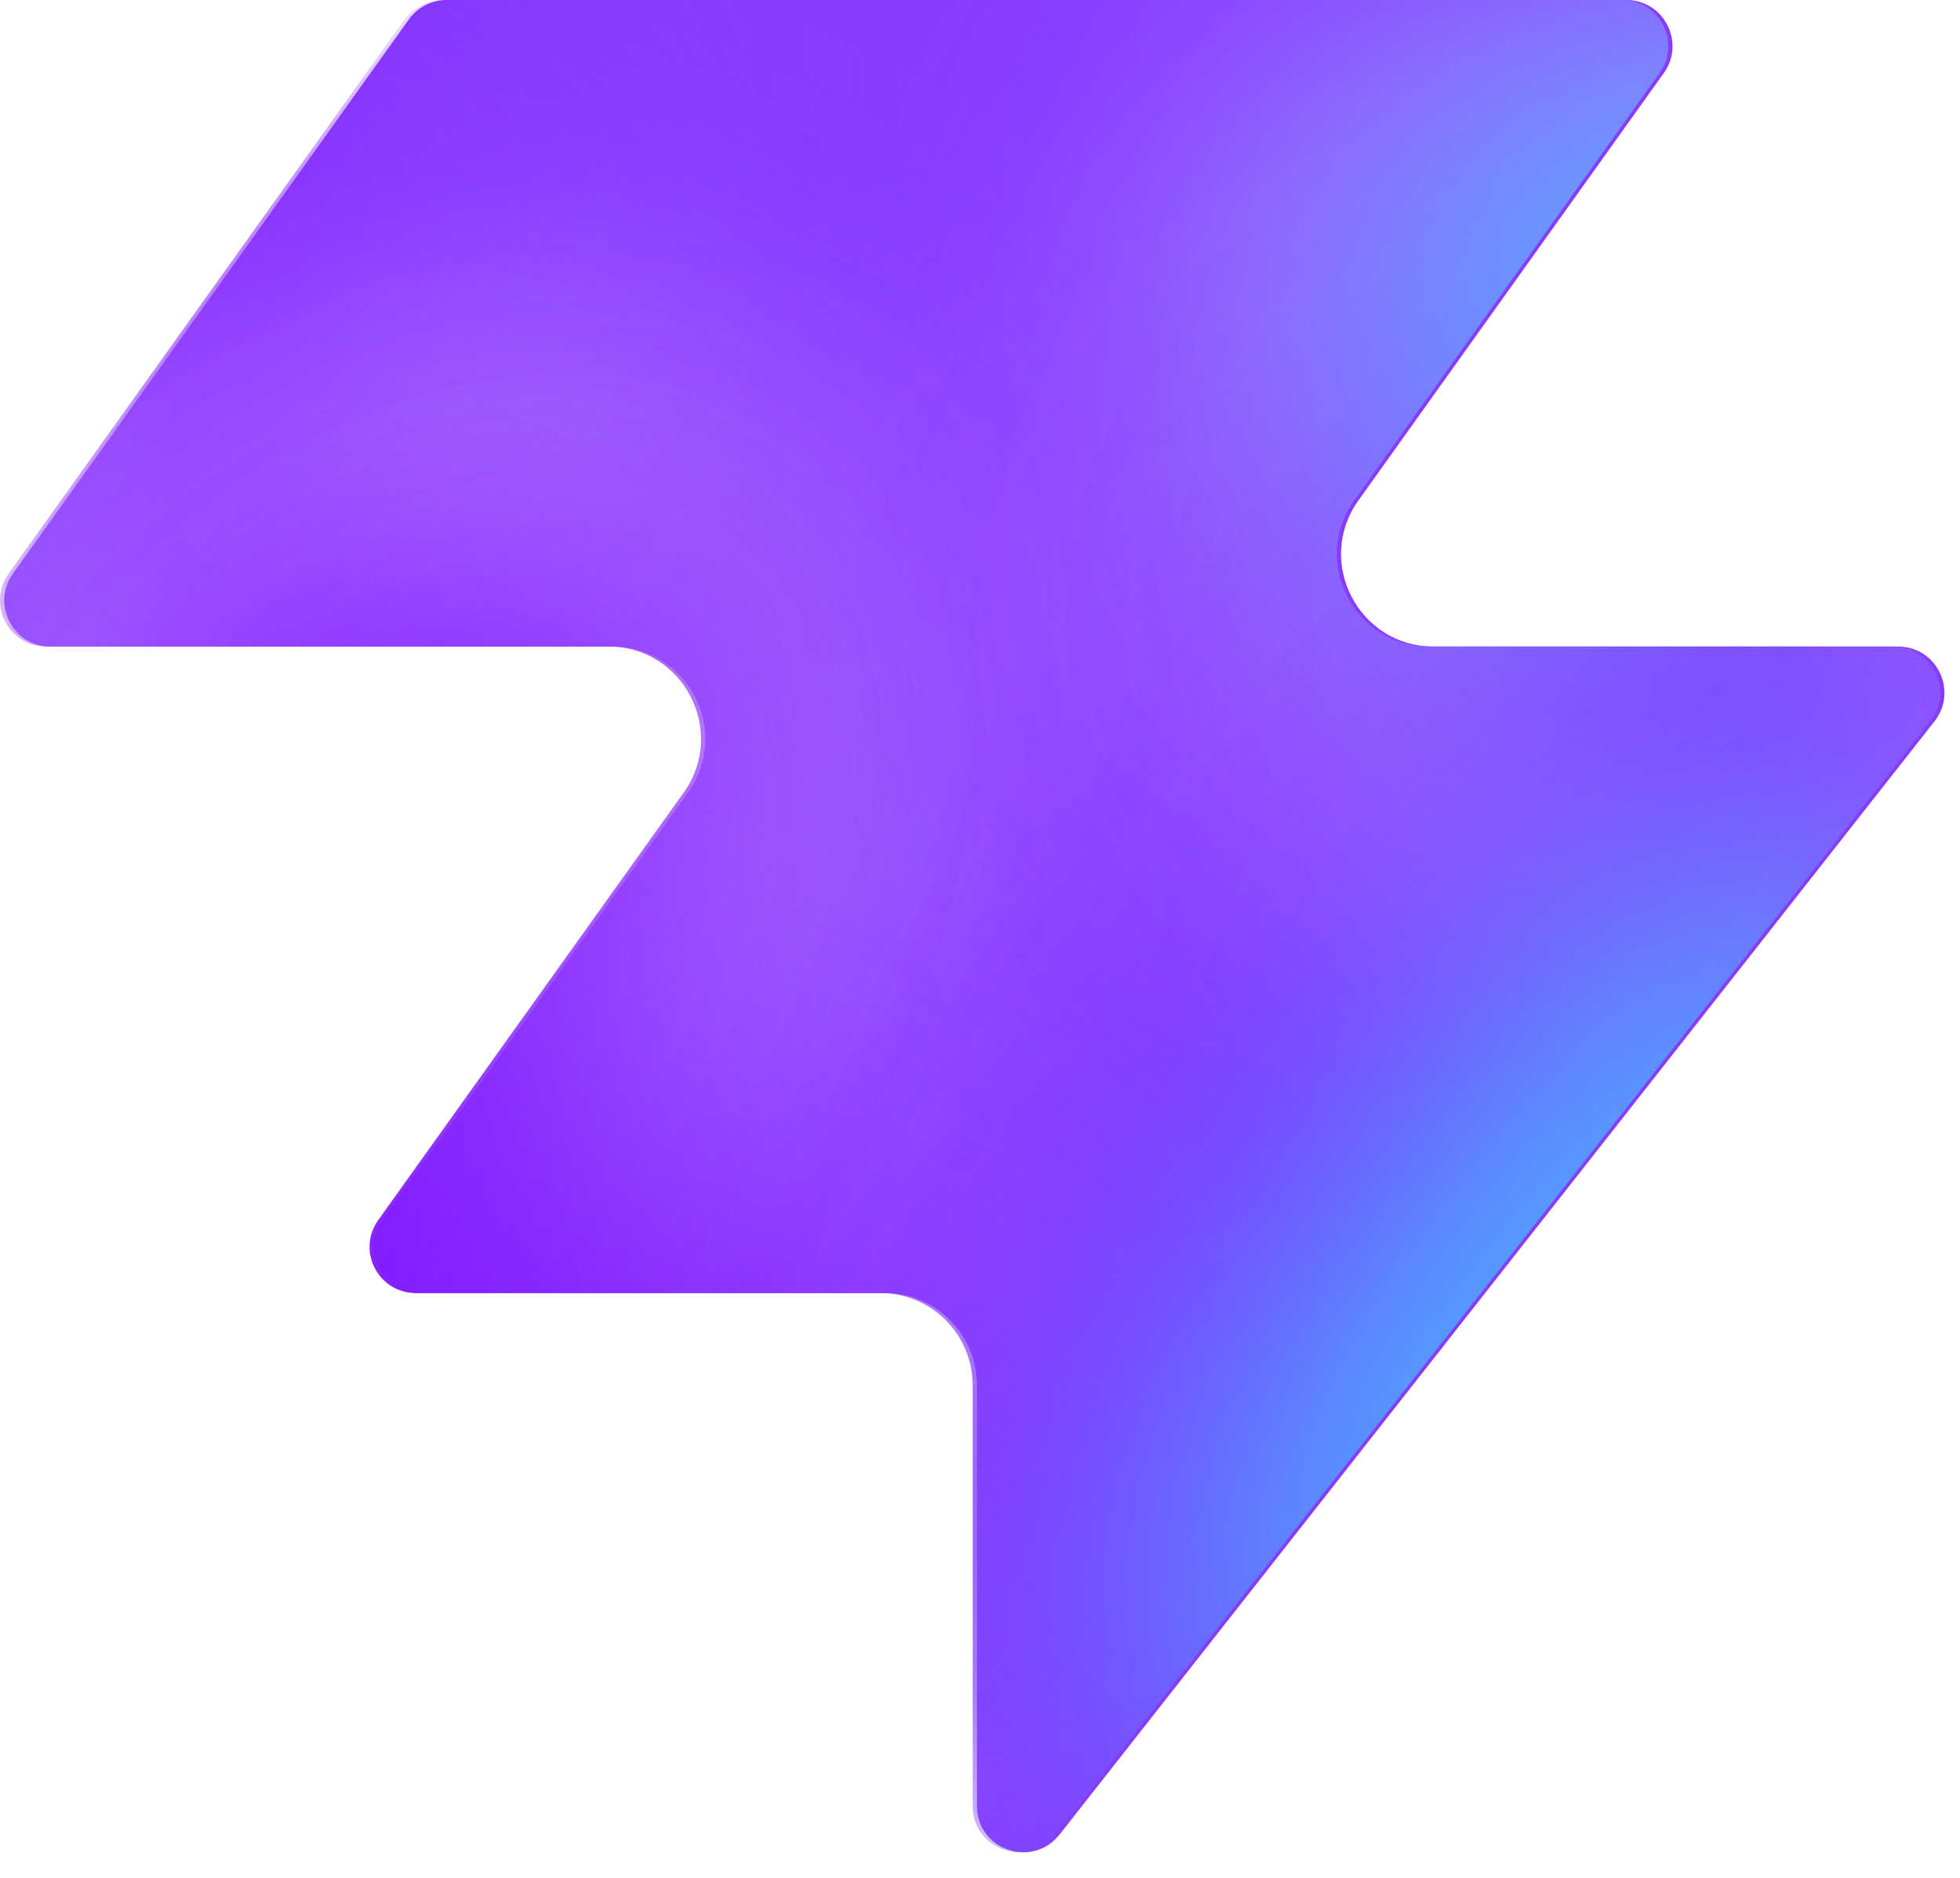
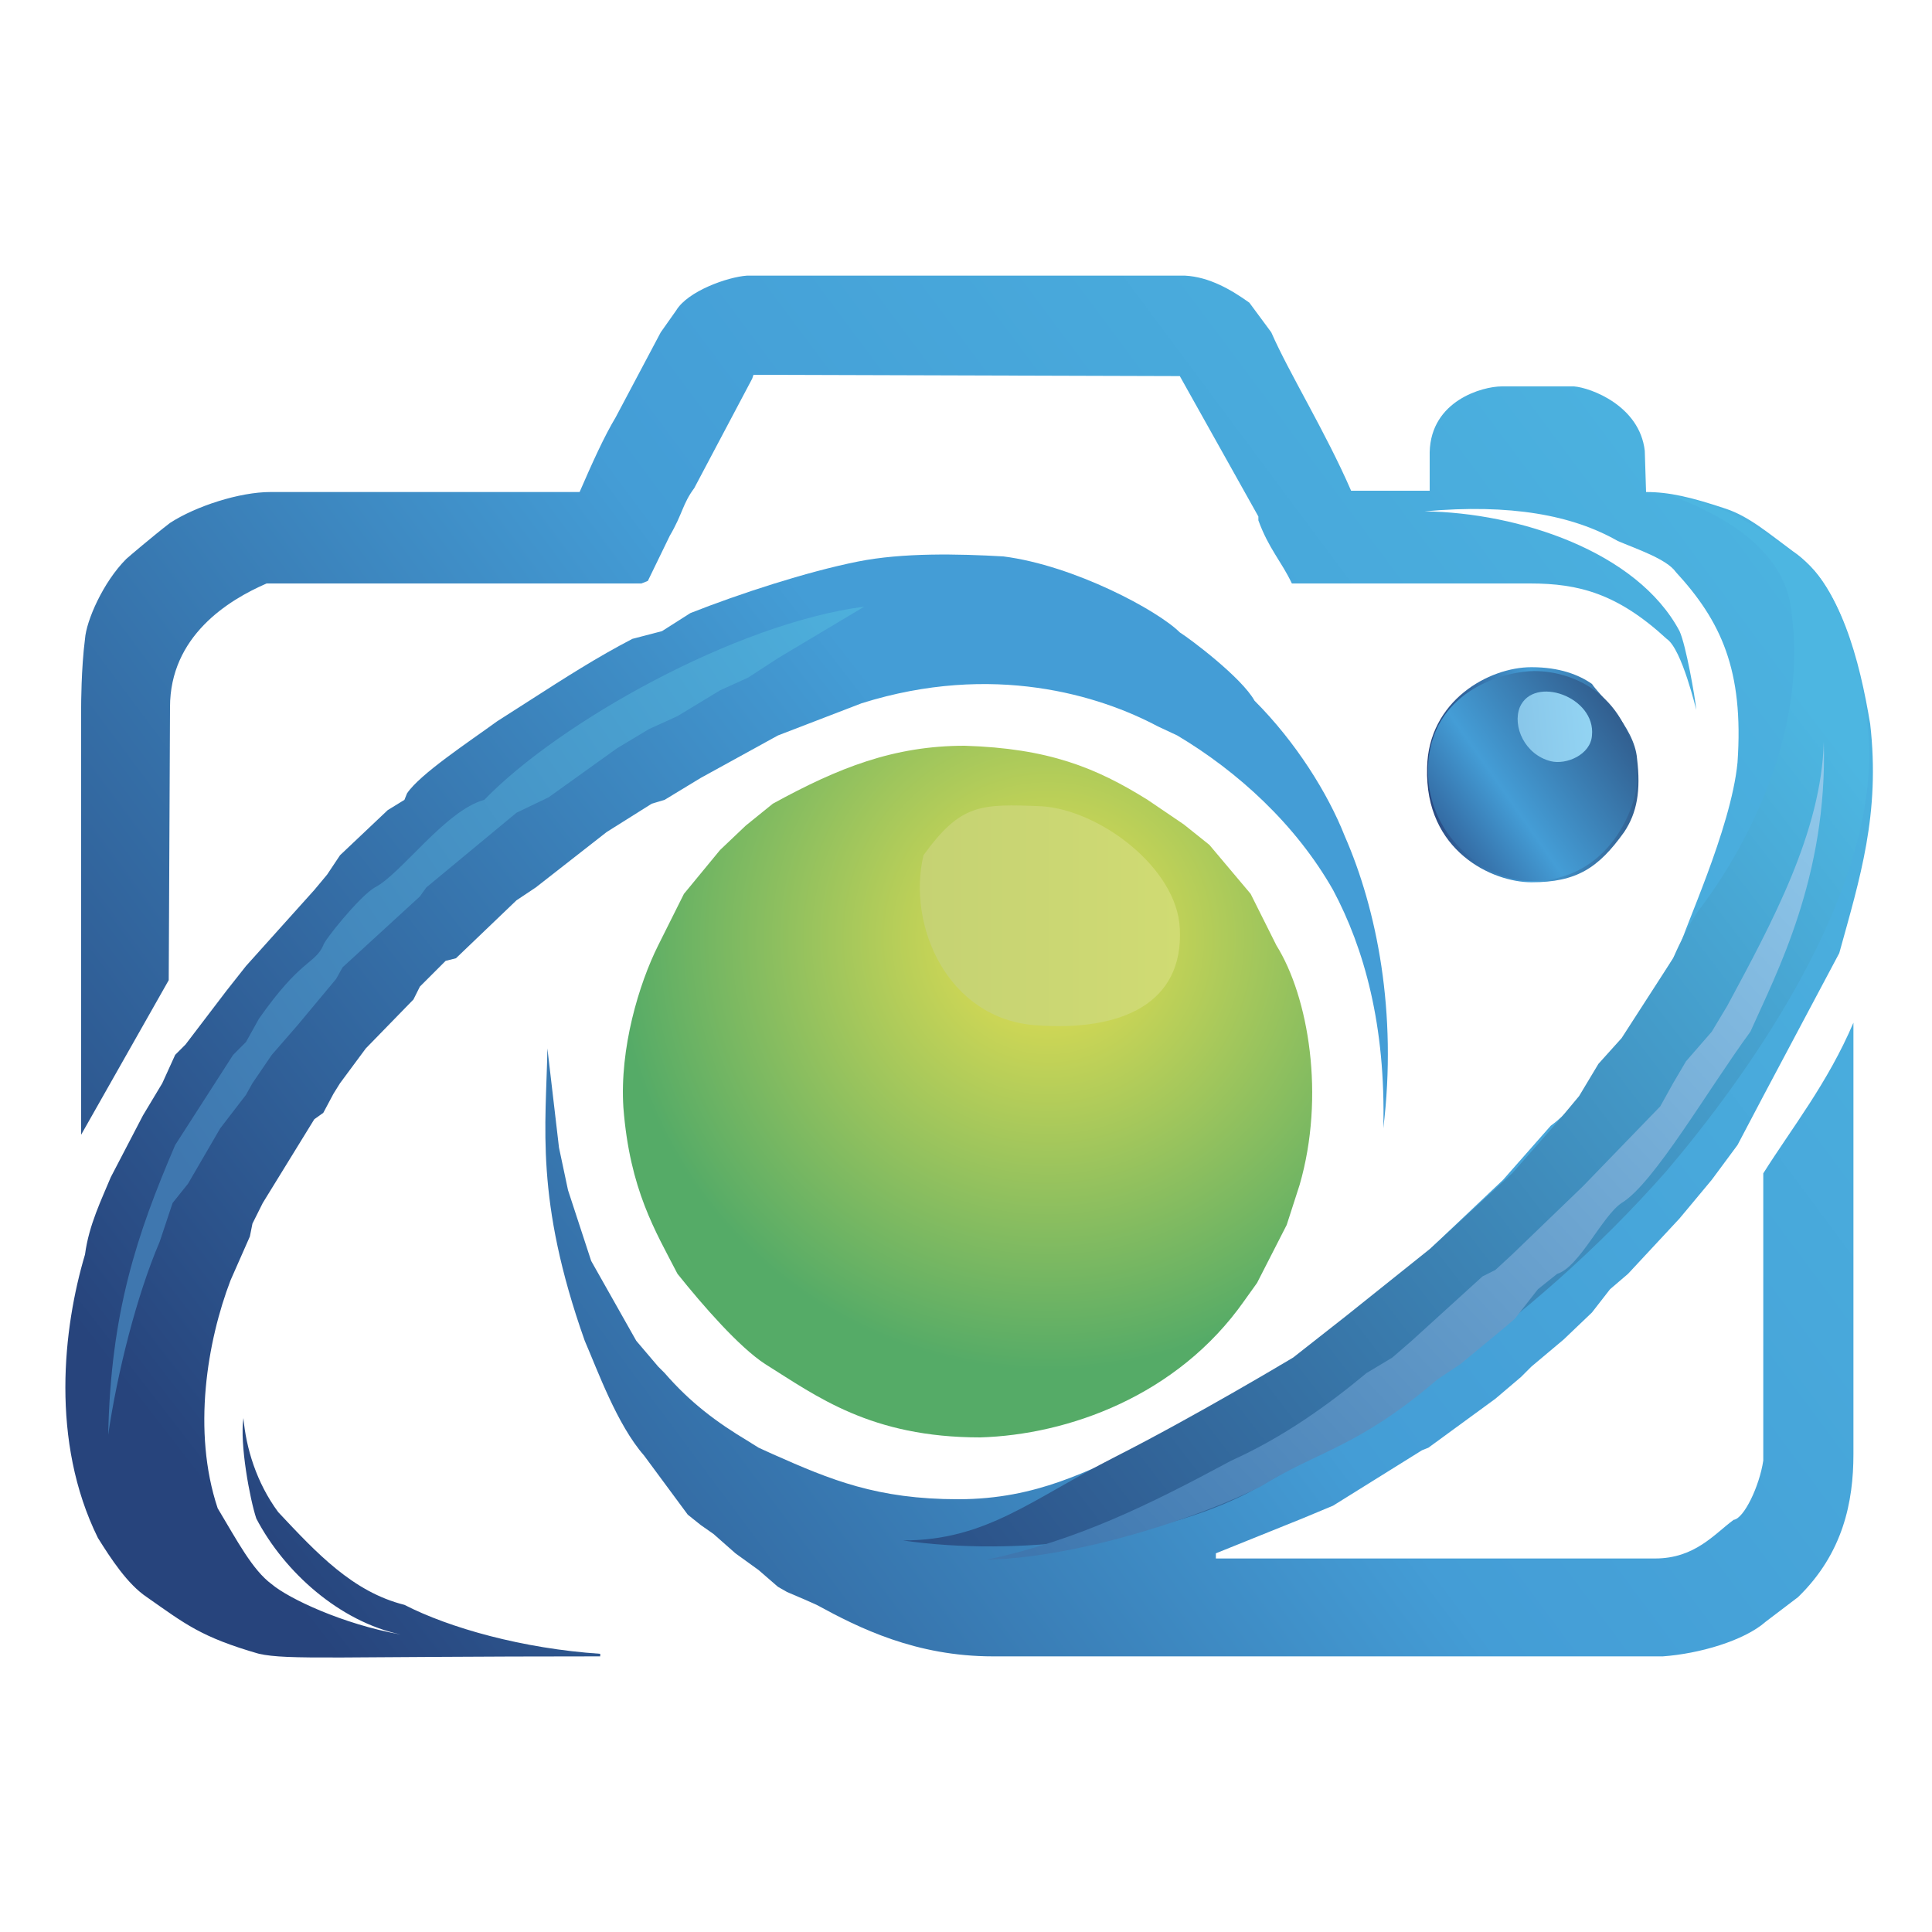
- <svg xmlns="http://www.w3.org/2000/svg" width="48" height="46" fill="none" viewBox="0 0 48 46">
-   <path fill="#863bff" d="M25.946 44.938c-.664.845-2.021.375-2.021-.698V33.937a2.26 2.26 0 0 0-2.262-2.262H10.287c-.92 0-1.456-1.04-.92-1.788l7.48-10.471c1.07-1.497 0-3.578-1.842-3.578H1.237c-.92 0-1.456-1.04-.92-1.788L10.013.474c.214-.297.556-.474.92-.474h28.894c.92 0 1.456 1.04.92 1.788l-7.48 10.471c-1.07 1.498 0 3.579 1.842 3.579h11.377c.943 0 1.473 1.088.89 1.83L25.947 44.94z" style="fill:#863bff;fill:color(display-p3 .525 .23 1);fill-opacity:1" />
-   <mask id="a" width="48" height="46" x="0" y="0" maskUnits="userSpaceOnUse" style="mask-type:alpha">
-     <path fill="#000" d="M25.842 44.938c-.664.844-2.021.375-2.021-.698V33.937a2.26 2.26 0 0 0-2.262-2.262H10.183c-.92 0-1.456-1.04-.92-1.788l7.48-10.471c1.07-1.498 0-3.579-1.842-3.579H1.133c-.92 0-1.456-1.04-.92-1.787L9.91.473c.214-.297.556-.474.92-.474h28.894c.92 0 1.456 1.04.92 1.788l-7.48 10.471c-1.07 1.498 0 3.578 1.842 3.578h11.377c.943 0 1.473 1.088.89 1.832L25.843 44.94z" style="fill:#000;fill-opacity:1" />
-   </mask>
-   <g mask="url(#a)">
-     <g filter="url(#b)">
-       <ellipse cx="5.508" cy="14.704" fill="#ede6ff" rx="5.508" ry="14.704" style="fill:#ede6ff;fill:color(display-p3 .927 .903 1);fill-opacity:1" transform="matrix(.00324 1 1 -.00324 -4.47 31.516)" />
-     </g>
-     <g filter="url(#c)">
-       <ellipse cx="10.399" cy="29.851" fill="#ede6ff" rx="10.399" ry="29.851" style="fill:#ede6ff;fill:color(display-p3 .927 .903 1);fill-opacity:1" transform="matrix(.00324 1 1 -.00324 -39.328 7.883)" />
-     </g>
-     <g filter="url(#d)">
-       <ellipse cx="5.508" cy="30.487" fill="#7e14ff" rx="5.508" ry="30.487" style="fill:#7e14ff;fill:color(display-p3 .492 .077 1);fill-opacity:1" transform="rotate(89.814 -25.913 -14.639)scale(1 -1)" />
-     </g>
-     <g filter="url(#e)">
-       <ellipse cx="5.508" cy="30.599" fill="#7e14ff" rx="5.508" ry="30.599" style="fill:#7e14ff;fill:color(display-p3 .492 .077 1);fill-opacity:1" transform="rotate(89.814 -32.644 -3.334)scale(1 -1)" />
-     </g>
-     <g filter="url(#f)">
-       <ellipse cx="5.508" cy="30.599" fill="#7e14ff" rx="5.508" ry="30.599" style="fill:#7e14ff;fill:color(display-p3 .492 .077 1);fill-opacity:1" transform="matrix(.00324 1 1 -.00324 -34.34 30.47)" />
-     </g>
-     <g filter="url(#g)">
-       <ellipse cx="14.072" cy="22.078" fill="#ede6ff" rx="14.072" ry="22.078" style="fill:#ede6ff;fill:color(display-p3 .927 .903 1);fill-opacity:1" transform="rotate(93.35 24.506 48.493)scale(-1 1)" />
-     </g>
-     <g filter="url(#h)">
-       <ellipse cx="3.47" cy="21.501" fill="#7e14ff" rx="3.47" ry="21.501" style="fill:#7e14ff;fill:color(display-p3 .492 .077 1);fill-opacity:1" transform="rotate(89.009 28.708 47.59)scale(-1 1)" />
-     </g>
-     <g filter="url(#i)">
-       <ellipse cx="3.47" cy="21.501" fill="#7e14ff" rx="3.47" ry="21.501" style="fill:#7e14ff;fill:color(display-p3 .492 .077 1);fill-opacity:1" transform="rotate(89.009 28.708 47.59)scale(-1 1)" />
-     </g>
-     <g filter="url(#j)">
-       <ellipse cx=".387" cy="8.972" fill="#7e14ff" rx="4.407" ry="29.108" style="fill:#7e14ff;fill:color(display-p3 .492 .077 1);fill-opacity:1" transform="rotate(39.51 .387 8.972)" />
-     </g>
-     <g filter="url(#k)">
-       <ellipse cx="47.523" cy="-6.092" fill="#7e14ff" rx="4.407" ry="29.108" style="fill:#7e14ff;fill:color(display-p3 .492 .077 1);fill-opacity:1" transform="rotate(37.892 47.523 -6.092)" />
-     </g>
-     <g filter="url(#l)">
-       <ellipse cx="41.412" cy="6.333" fill="#47bfff" rx="5.971" ry="9.665" style="fill:#47bfff;fill:color(display-p3 .28 .748 1);fill-opacity:1" transform="rotate(37.892 41.412 6.333)" />
-     </g>
-     <g filter="url(#m)">
-       <ellipse cx="-1.879" cy="38.332" fill="#7e14ff" rx="4.407" ry="29.108" style="fill:#7e14ff;fill:color(display-p3 .492 .077 1);fill-opacity:1" transform="rotate(37.892 -1.88 38.332)" />
-     </g>
-     <g filter="url(#n)">
-       <ellipse cx="-1.879" cy="38.332" fill="#7e14ff" rx="4.407" ry="29.108" style="fill:#7e14ff;fill:color(display-p3 .492 .077 1);fill-opacity:1" transform="rotate(37.892 -1.88 38.332)" />
-     </g>
-     <g filter="url(#o)">
-       <ellipse cx="35.651" cy="29.907" fill="#7e14ff" rx="4.407" ry="29.108" style="fill:#7e14ff;fill:color(display-p3 .492 .077 1);fill-opacity:1" transform="rotate(37.892 35.651 29.907)" />
-     </g>
-     <g filter="url(#p)">
-       <ellipse cx="38.418" cy="32.4" fill="#47bfff" rx="5.971" ry="15.297" style="fill:#47bfff;fill:color(display-p3 .28 .748 1);fill-opacity:1" transform="rotate(37.892 38.418 32.4)" />
-     </g>
-   </g>
-   <defs>
-     <filter id="b" width="60.045" height="41.654" x="-19.77" y="16.149" color-interpolation-filters="sRGB" filterUnits="userSpaceOnUse">
-       <feFlood flood-opacity="0" result="BackgroundImageFix" />
-       <feBlend in="SourceGraphic" in2="BackgroundImageFix" result="shape" />
-       <feGaussianBlur result="effect1_foregroundBlur_2002_17158" stdDeviation="7.659" />
-     </filter>
-     <filter id="c" width="90.34" height="51.437" x="-54.613" y="-7.533" color-interpolation-filters="sRGB" filterUnits="userSpaceOnUse">
-       <feFlood flood-opacity="0" result="BackgroundImageFix" />
-       <feBlend in="SourceGraphic" in2="BackgroundImageFix" result="shape" />
-       <feGaussianBlur result="effect1_foregroundBlur_2002_17158" stdDeviation="7.659" />
-     </filter>
-     <filter id="d" width="79.355" height="29.4" x="-49.64" y="2.03" color-interpolation-filters="sRGB" filterUnits="userSpaceOnUse">
-       <feFlood flood-opacity="0" result="BackgroundImageFix" />
-       <feBlend in="SourceGraphic" in2="BackgroundImageFix" result="shape" />
-       <feGaussianBlur result="effect1_foregroundBlur_2002_17158" stdDeviation="4.596" />
-     </filter>
-     <filter id="e" width="79.579" height="29.4" x="-45.045" y="20.029" color-interpolation-filters="sRGB" filterUnits="userSpaceOnUse">
-       <feFlood flood-opacity="0" result="BackgroundImageFix" />
-       <feBlend in="SourceGraphic" in2="BackgroundImageFix" result="shape" />
-       <feGaussianBlur result="effect1_foregroundBlur_2002_17158" stdDeviation="4.596" />
-     </filter>
-     <filter id="f" width="79.579" height="29.4" x="-43.513" y="21.178" color-interpolation-filters="sRGB" filterUnits="userSpaceOnUse">
-       <feFlood flood-opacity="0" result="BackgroundImageFix" />
-       <feBlend in="SourceGraphic" in2="BackgroundImageFix" result="shape" />
-       <feGaussianBlur result="effect1_foregroundBlur_2002_17158" stdDeviation="4.596" />
-     </filter>
-     <filter id="g" width="74.749" height="58.852" x="15.756" y="-17.901" color-interpolation-filters="sRGB" filterUnits="userSpaceOnUse">
-       <feFlood flood-opacity="0" result="BackgroundImageFix" />
-       <feBlend in="SourceGraphic" in2="BackgroundImageFix" result="shape" />
-       <feGaussianBlur result="effect1_foregroundBlur_2002_17158" stdDeviation="7.659" />
-     </filter>
-     <filter id="h" width="61.377" height="25.362" x="23.548" y="2.284" color-interpolation-filters="sRGB" filterUnits="userSpaceOnUse">
-       <feFlood flood-opacity="0" result="BackgroundImageFix" />
-       <feBlend in="SourceGraphic" in2="BackgroundImageFix" result="shape" />
-       <feGaussianBlur result="effect1_foregroundBlur_2002_17158" stdDeviation="4.596" />
-     </filter>
-     <filter id="i" width="61.377" height="25.362" x="23.548" y="2.284" color-interpolation-filters="sRGB" filterUnits="userSpaceOnUse">
-       <feFlood flood-opacity="0" result="BackgroundImageFix" />
-       <feBlend in="SourceGraphic" in2="BackgroundImageFix" result="shape" />
-       <feGaussianBlur result="effect1_foregroundBlur_2002_17158" stdDeviation="4.596" />
-     </filter>
-     <filter id="j" width="56.045" height="63.649" x="-27.636" y="-22.853" color-interpolation-filters="sRGB" filterUnits="userSpaceOnUse">
-       <feFlood flood-opacity="0" result="BackgroundImageFix" />
-       <feBlend in="SourceGraphic" in2="BackgroundImageFix" result="shape" />
-       <feGaussianBlur result="effect1_foregroundBlur_2002_17158" stdDeviation="4.596" />
-     </filter>
-     <filter id="k" width="54.814" height="64.646" x="20.116" y="-38.415" color-interpolation-filters="sRGB" filterUnits="userSpaceOnUse">
-       <feFlood flood-opacity="0" result="BackgroundImageFix" />
-       <feBlend in="SourceGraphic" in2="BackgroundImageFix" result="shape" />
-       <feGaussianBlur result="effect1_foregroundBlur_2002_17158" stdDeviation="4.596" />
-     </filter>
-     <filter id="l" width="33.541" height="35.313" x="24.641" y="-11.323" color-interpolation-filters="sRGB" filterUnits="userSpaceOnUse">
-       <feFlood flood-opacity="0" result="BackgroundImageFix" />
-       <feBlend in="SourceGraphic" in2="BackgroundImageFix" result="shape" />
-       <feGaussianBlur result="effect1_foregroundBlur_2002_17158" stdDeviation="4.596" />
-     </filter>
-     <filter id="m" width="54.814" height="64.646" x="-29.286" y="6.009" color-interpolation-filters="sRGB" filterUnits="userSpaceOnUse">
-       <feFlood flood-opacity="0" result="BackgroundImageFix" />
-       <feBlend in="SourceGraphic" in2="BackgroundImageFix" result="shape" />
-       <feGaussianBlur result="effect1_foregroundBlur_2002_17158" stdDeviation="4.596" />
-     </filter>
-     <filter id="n" width="54.814" height="64.646" x="-29.286" y="6.009" color-interpolation-filters="sRGB" filterUnits="userSpaceOnUse">
-       <feFlood flood-opacity="0" result="BackgroundImageFix" />
-       <feBlend in="SourceGraphic" in2="BackgroundImageFix" result="shape" />
-       <feGaussianBlur result="effect1_foregroundBlur_2002_17158" stdDeviation="4.596" />
-     </filter>
-     <filter id="o" width="54.814" height="64.646" x="8.244" y="-2.416" color-interpolation-filters="sRGB" filterUnits="userSpaceOnUse">
-       <feFlood flood-opacity="0" result="BackgroundImageFix" />
-       <feBlend in="SourceGraphic" in2="BackgroundImageFix" result="shape" />
-       <feGaussianBlur result="effect1_foregroundBlur_2002_17158" stdDeviation="4.596" />
-     </filter>
-     <filter id="p" width="39.409" height="43.623" x="18.713" y="10.588" color-interpolation-filters="sRGB" filterUnits="userSpaceOnUse">
-       <feFlood flood-opacity="0" result="BackgroundImageFix" />
-       <feBlend in="SourceGraphic" in2="BackgroundImageFix" result="shape" />
-       <feGaussianBlur result="effect1_foregroundBlur_2002_17158" stdDeviation="4.596" />
-     </filter>
-   </defs>
+ <svg xmlns="http://www.w3.org/2000/svg" viewBox="0 0 150 150">
+   <style type="text/css">.cls-0 {fill:url(#SVGID_1_);}
+ .cls-1 {fill:url(#SVGID_2_);}
+ .cls-2 {fill:url(#SVGID_3_);}
+ .cls-3 {fill:url(#SVGID_4_);}
+ .cls-4 {fill:url(#SVGID_5_);}
+ .cls-5 {fill:url(#SVGID_6_);}
+ .cls-6 {fill:url(#SVGID_7_);}
+ .cls-7 {fill:url(#SVGID_8_);}
+ .cls-8 {fill:url(#SVGID_9_);}
+ .cls-9 {fill:#92CAEC;}
+ .cls-10 {fill:url(#SVGID_10_);}</style>
+   <linearGradient id="SVGID_1_" x1="12.83" x2="143.4" y1="126.4" y2="29.19" gradientUnits="userSpaceOnUse">
+     <stop stop-color="#27447C" offset="0" />
+     <stop stop-color="#449DD6" offset=".503" />
+     <stop stop-color="#4DB6E1" offset="1" />
+   </linearGradient>
+   <path class="cls-0" d="m136.9 85.1 5.9-11.1c1.6-5.8 3.2-10.8 2.4-17.8-0.8-4.8-2.3-10.9-6-13.4-1.9-1.4-3.4-2.7-5.2-3.3-2.7-0.9-4.4-1.3-6.2-1.3l-0.1-3.2c-0.4-3.5-4.2-4.9-5.5-5h-5.6c-1.5 0-5.5 1.1-5.6 5.1v3h-6.1c-2-4.6-4.8-9.1-6.2-12.3l-1.7-2.3c-1.4-1-3.1-2-5-2.1h-34c-1.5 0.1-4.6 1.2-5.5 2.7l-1.2 1.7-3.5 6.6c-0.9 1.5-1.8 3.5-2.8 5.8h-24c-2.4 0-5.8 1.1-7.8 2.4-1.3 1-3.3 2.7-3.4 2.8-1.8 1.8-3.1 4.8-3.2 6.2-0.3 2.3-0.3 5.2-0.3 5.3v33.2l6.8-12 0.1-21.2c0-5.5 4.5-8.3 7.5-9.6h29.1l0.5-0.2 1.7-3.5c1-1.7 1-2.5 1.9-3.7l4.5-8.5 0.1-0.3 33.1 0.1 6.1 10.9v0.3c0.8 2.2 1.8 3.2 2.6 4.9h18.5c3.8 0 6.8 0.8 10.6 4.3 1.2 0.8 2.3 5.6 2.3 5.5-0.1-1-0.8-5-1.3-6.1-3.3-6.2-12.5-9.2-19.8-9.3 6.7-0.6 11.5 0.3 15 2.3 1.4 0.6 3.8 1.4 4.5 2.4 3.5 3.8 5.3 7.6 4.8 14.8-0.5 5.2-4.3 13.2-4.5 14.4l-4.3 7-1.2 1.3c-0.5 0.5-2 3.7-4.5 5.5l-3.7 4.2-5.6 5.3-0.7 1-3 2.1-5 4.1-2 1.5-1 0.4c-2.5 1.9-4.8 3.2-7.2 4.4l-1.8 1.2-1.9 0.8c-4 1.7-7.9 4-14.1 4-6.3 0-9.9-1.5-14.4-3.5l-1.1-0.5-0.8-0.5c-2.5-1.5-4.5-3-6.5-5.3l-0.5-0.5-1.7-2-3.5-6.2-1.8-5.5-0.7-3.3-0.9-7.7c-0.1 6-1 11.7 2.9 22.7 1 2.3 2.5 6.5 4.6 8.9l3.4 4.6 1 0.8 1 0.7 1.7 1.5 1.8 1.3 1.5 1.3 0.7 0.4 1.4 0.6 0.9 0.4c3.3 1.8 7.7 4 13.7 4h52c2.8-0.2 6.3-1.2 8-2.7l2.5-1.9c3.5-3.4 4.3-7.4 4.3-11.1v-33.5c-2 4.7-4.8 8.2-7 11.7v22.3c-0.3 2-1.5 4.5-2.3 4.6-1.5 1.1-3 3-6.1 3h-34.1v-0.4l6.7-2.7 2.4-1 6.9-4.3 0.5-0.2 5.2-3.8 2-1.7 0.8-0.8 2.5-2.1 2.2-2.1 1.4-1.8 1.4-1.2 4-4.3 2.5-3 2-2.7 2-3.8z" />
+   <radialGradient id="SVGID_2_" cx="81.37" cy="72.85" r="33.55" gradientUnits="userSpaceOnUse">
+     <stop stop-color="#ECE151" offset="0" />
+     <stop stop-color="#55AB67" offset="1" />
+   </radialGradient>
+   <path class="cls-1" d="m74.9 57.9c-5.5 0-9.8 1.7-14.9 4.5l-2.1 1.7-2 1.9-2.8 3.4-2 4c-1.5 3-3 8-2.7 12.6 0.5 6.4 2.5 9.6 4.2 12.9 2 2.5 4.8 5.7 6.8 7 4 2.5 8.2 5.7 16.7 5.7 6.8-0.2 15.3-3.2 20.5-10.6l1-1.4 2.3-4.5 1-3.1c2-6.9 0.7-14.6-1.8-18.6l-2-4-3.2-3.8-2-1.6-2.8-1.9c-4-2.5-7.7-4-14.2-4.2z" />
+   <linearGradient id="SVGID_3_" x1="6.732" x2="69.53" y1="103.9" y2="55.16" gradientUnits="userSpaceOnUse">
+     <stop stop-color="#27447C" offset="0" />
+     <stop stop-color="#449DD6" offset="1" />
+   </linearGradient>
+   <path class="cls-2" d="m24.4 69.1-5.3 5.9-1.5 1.9-3.2 4.2-0.8 0.8-1 2.2-1.5 2.5-2.5 4.8c-0.7 1.7-1.7 3.7-2 6-1.7 5.7-2.7 14.5 1 22 1 1.6 2.3 3.6 3.8 4.6 3 2.1 4.2 3.1 8.7 4.4 2.3 0.5 6 0.2 26.5 0.2v-0.2c-6-0.4-11.7-2-15.2-3.8-4-1-6.8-4-9.8-7.2-1.7-2.3-2.5-5-2.7-7.3-0.3 2 0.5 6.3 1 7.8 2.2 4.2 6.5 8 11.2 9-4.5-0.8-8.7-2.8-10-3.9-1.5-1.1-2.7-3.4-4.2-5.9-2-6-0.8-13 1-17.7l1.5-3.4 0.2-1 0.8-1.6 4-6.5 0.7-0.5 0.8-1.5 0.5-0.8 2-2.7 3.7-3.8 0.5-1 2-2 0.8-0.2 4.7-4.5 1.5-1 5.5-4.3 3.5-2.2 1-0.3 2.8-1.7 6-3.3 6.5-2.5c10.2-3.2 18.5-0.6 23 1.8l1.5 0.7c4.7 2.8 9.2 6.9 12.1 12 2.4 4.5 4.1 10.5 3.9 18.5 1.1-9-0.5-17-3-22.7-1.3-3.3-3.8-7.3-7-10.5-1-1.8-5-4.8-5.8-5.3-1.7-1.7-8.2-5.2-13.7-5.9-3.5-0.2-7.8-0.3-11.3 0.4-4 0.8-9.2 2.5-13 4l-2.2 1.4-2.3 0.6c-2.7 1.4-5.2 3-8 4.8l-2.5 1.6c-2.2 1.6-6 4.1-7 5.6l-0.2 0.5-1.3 0.8-3.7 3.5-1 1.5-1 1.2z" />
+   <linearGradient id="SVGID_4_" x1="57.57" x2="141.6" y1="120.8" y2="56.18" gradientUnits="userSpaceOnUse">
+     <stop stop-color="#27447C" offset="0" />
+     <stop stop-color="#4DB6E1" offset="1" />
+   </linearGradient>
+   <path class="cls-3" d="m70.1 119.6c9 1.3 20-0.2 26.8-3.7 9-5 21.5-12.5 32.5-25 6.2-7.3 15.2-20 15.7-31.3 0.3-4-1.5-13.5-5.2-16.2-5.8-4.4-7.8-4.4-10.3-5 2.5 1 9 3.5 9.5 9.2 1.3 9.8-4 18.8-7 22.8-1 1.2-2.2 4-2.2 4l-4 6.2-1.8 2-1.5 2.5-1.5 1.8-3.7 4.2-6.3 5.8-6.5 5.2-4.2 3.3s-7.5 4.5-13.8 7.7c-6.5 3.3-10 6.5-16.5 6.5z" />
+   <linearGradient id="SVGID_5_" x1="110.8" x2="127.2" y1="60.28" y2="60.28" gradientUnits="userSpaceOnUse">
+     <stop stop-color="#27447C" offset="0" />
+     <stop stop-color="#449DD6" offset=".483" />
+     <stop stop-color="#326091" offset="1" />
+   </linearGradient>
+   <path class="cls-4" d="m118.9 51.8c-3.3 0-8 2.6-8.1 7.8-0.2 6.5 5.1 8.9 8.1 8.9 3.5 0 5.2-1.1 7.2-3.9 1-1.5 1.3-3.2 1-5.7-0.2-2.5-3-5-3.5-5.8-1-0.7-2.5-1.3-4.7-1.3z" />
+   <linearGradient id="SVGID_6_" x1="107.2" x2="123.6" y1="64.65" y2="53.15" gradientUnits="userSpaceOnUse">
+     <stop stop-color="#27447C" offset="0" />
+     <stop stop-color="#449DD6" offset=".483" />
+     <stop stop-color="#326091" offset="1" />
+   </linearGradient>
+   <path class="cls-5" d="m119.1 52.1c-2 0-7.7 1.3-8.2 7-0.5 5.8 4.7 9.4 8 9.3 6.2 0 8.2-6 8.2-7.8-0.2-6.2-4.5-8.5-8-8.5z" />
+   <linearGradient id="SVGID_7_" x1="117.7" x2="123.6" y1="56.6" y2="56.04" gradientUnits="userSpaceOnUse">
+     <stop stop-color="#88C6E9" offset="0" />
+     <stop stop-color="#93D4F3" offset="1" />
+   </linearGradient>
+   <path class="cls-6" d="m118 54.9c-0.6 1.5 0.4 3.7 2.4 4.2 1.2 0.3 3.1-0.5 3.2-2 0.3-3-4.5-4.7-5.6-2.2z" />
+   <linearGradient id="SVGID_8_" x1="8.402" x2="67.16" y1="82.14" y2="42.88" gradientUnits="userSpaceOnUse">
+     <stop stop-color="#3F77AF" offset="0" />
+     <stop stop-color="#4EB2DE" offset="1" />
+   </linearGradient>
+   <path class="cls-7" d="m67.1 47.1c-10 1.3-23.7 9-29.5 15-3 0.8-6.5 5.8-8.5 6.8-1.2 0.7-4 4.2-4 4.5-0.7 1.5-1.7 1-5 5.7l-1 1.8-1 1-4.5 7c-3 7-5 13-5.2 22.5 0.7-4.8 2.2-10.8 4-15l1-3 1.2-1.5 2.5-4.3 2-2.6 0.5-0.9 1.5-2.2 2-2.3 3-3.6 0.5-0.9 6-5.5 0.5-0.7 7-5.8 2.5-1.2 5.3-3.8 2.5-1.5 2.2-1 3.3-2 2.2-1 2.3-1.5 6.7-4z" />
+   <linearGradient id="SVGID_9_" x1="77.06" x2="141.9" y1="117.6" y2="57.07" gradientUnits="userSpaceOnUse">
+     <stop stop-color="#3F77AF" offset="0" />
+     <stop stop-color="#92CAEC" offset="1" />
+   </linearGradient>
+   <path class="cls-8" d="m76.6 121.1c7.5-0.2 17-3.5 21.3-5.7 4.5-2.8 7.5-3 13.7-8.3l1.8-1.2 3.5-2.9 0.7-0.6 1.8-2.3 1.5-1.2c1.7-0.5 3.5-4.5 5-5.5 2.5-1.5 6.7-8.8 10-13.3 2-4.5 6-12 5.7-22.5-0.2 7-4 14-7.5 20.5l-1.2 2-2 2.3-1 1.7-1 1.8-6 6.2-5.5 5.3-1.3 1.2-1 0.5-5.5 5-1.5 1.3-2 1.2c-3 2.5-6.5 5-10.5 6.8-6.5 3.5-12 6.2-19 7.7z" />
+   <linearGradient id="SVGID_10_" x1="71.22" x2="91.71" y1="70.76" y2="70.76" gradientUnits="userSpaceOnUse">
+     <stop stop-color="#C5D273" offset="0" />
+     <stop stop-color="#D0DB73" offset="1" />
+   </linearGradient>
+   <path class="cls-10" d="m71.7 66.4c-1.3 5.5 1.9 12.7 8.7 13.2 6.7 0.5 11.5-1.7 11.2-7.5-0.2-4.7-6.2-9.2-10.7-9.5-4.8-0.2-6.3-0.2-9.2 3.8z" />
</svg>
